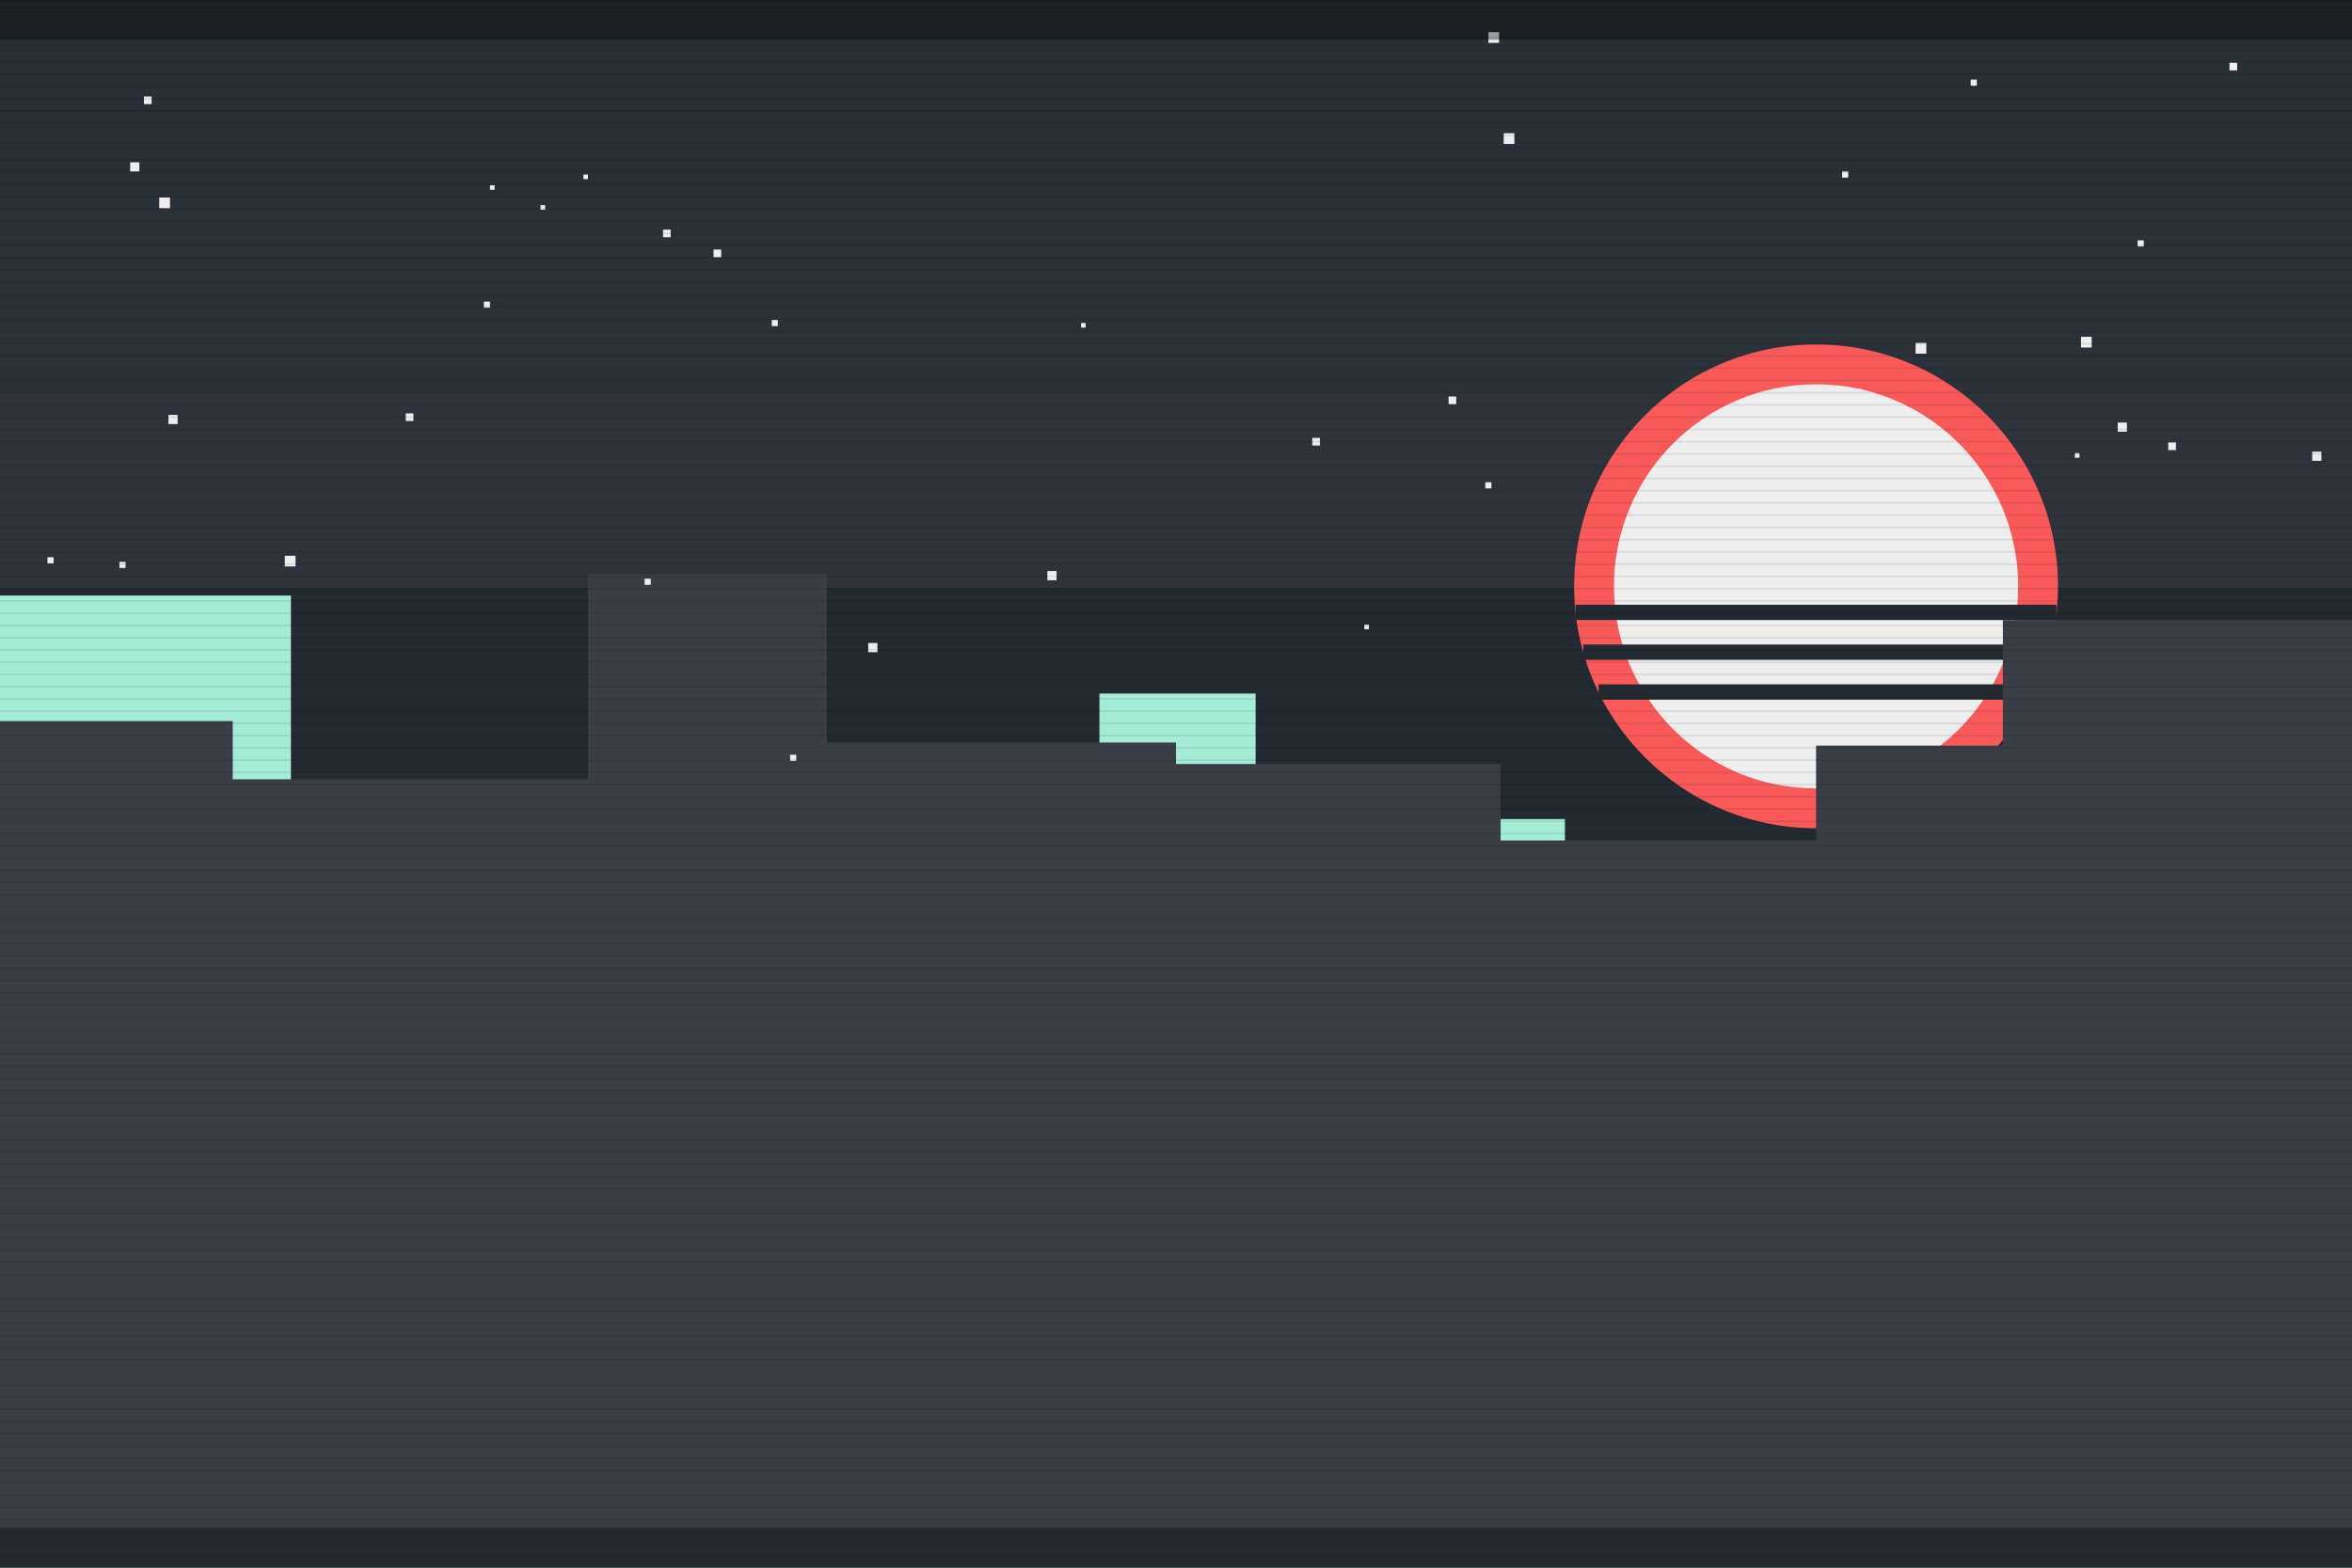
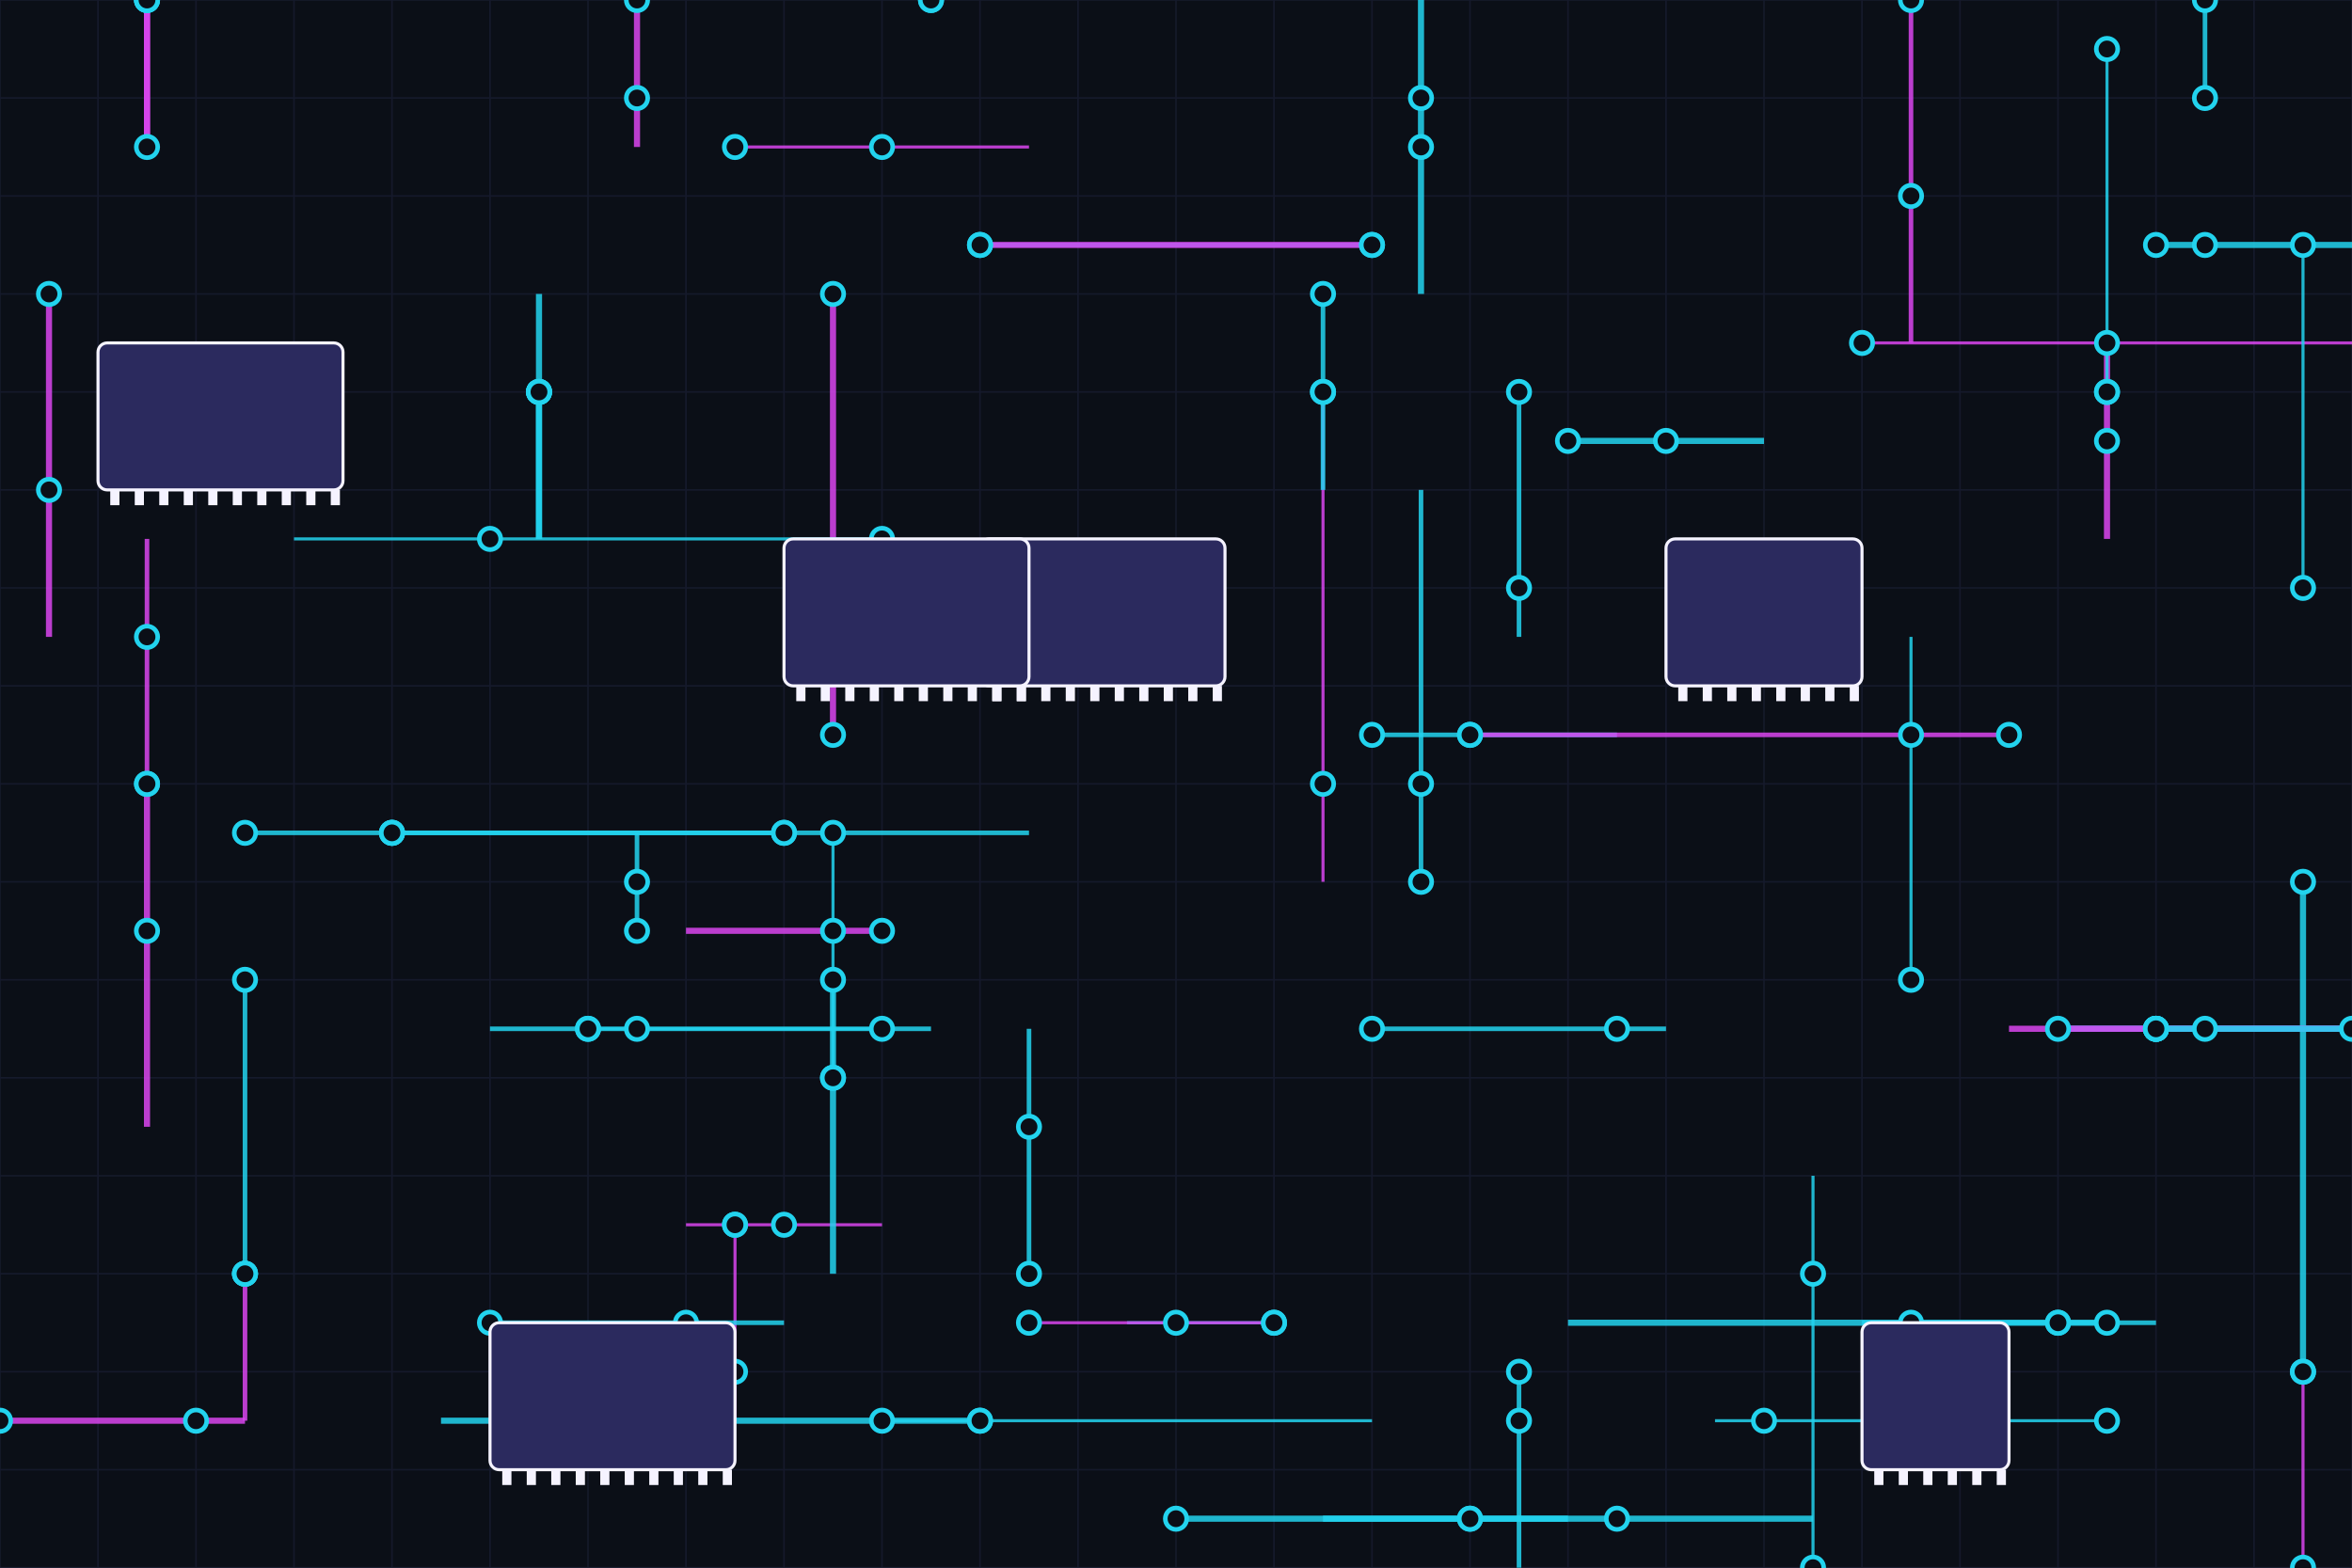
- <svg xmlns="http://www.w3.org/2000/svg" viewBox="0 0 1536 1024" width="1536" height="1024">
-   <rect width="1536" height="1024" fill="#232931" />
-   <rect y="0" width="1536" height="128" fill="#393e46" opacity="0.25" />
-   <rect y="128" width="1536" height="128" fill="#393e46" opacity="0.37" />
-   <rect y="256" width="1536" height="128" fill="#393e46" opacity="0.49" />
-   <circle cx="1186" cy="383" r="158" fill="#f95959" />
-   <circle cx="1186" cy="383" r="132" fill="#eeeeee" />
-   <rect x="1029" y="395" width="314" height="10" fill="#232931" />
-   <rect x="1034" y="421" width="304" height="10" fill="#232931" />
-   <rect x="1044" y="447" width="284" height="10" fill="#232931" />
-   <polygon points="-40,1024 -40,731 50,731 50,537 256,537 256,691 430,691 430,517 592,517 592,739 734,739 734,581 934,581 934,607 1044,607 1044,705 1270,705 1270,663 1426,663 1426,549 1554,549 1554,503 1790,503 1616,1024" fill="#4ecca3" />
-   <polygon points="-40,1024 -40,389 190,389 190,523 294,523 294,621 510,621 510,507 718,507 718,453 820,453 820,535 1022,535 1022,597 1252,597 1252,559 1470,559 1470,625 1696,625 1616,1024" fill="#a5ecd7" />
-   <polygon points="-40,1024 -40,471 152,471 152,509 384,509 384,375 540,375 540,485 768,485 768,499 980,499 980,549 1186,549 1186,487 1308,487 1308,405 1540,405 1540,311 1718,311 1616,1024" fill="#393e46" />
-   <rect x="1299" y="336" width="3" height="3" fill="#eeeeee" />
-   <rect x="78" y="367" width="4" height="4" fill="#eeeeee" />
-   <rect x="1285" y="346" width="7" height="7" fill="#eeeeee" />
-   <rect x="104" y="129" width="7" height="7" fill="#eeeeee" />
-   <rect x="1383" y="276" width="6" height="6" fill="#eeeeee" />
-   <rect x="946" y="259" width="5" height="5" fill="#eeeeee" />
-   <rect x="1209" y="254" width="7" height="7" fill="#eeeeee" />
-   <rect x="684" y="373" width="6" height="6" fill="#eeeeee" />
-   <rect x="891" y="408" width="3" height="3" fill="#eeeeee" />
-   <rect x="982" y="87" width="7" height="7" fill="#eeeeee" />
-   <rect x="1069" y="354" width="5" height="5" fill="#eeeeee" />
-   <rect x="1456" y="41" width="5" height="5" fill="#eeeeee" />
-   <rect x="1359" y="220" width="7" height="7" fill="#eeeeee" />
-   <rect x="186" y="363" width="7" height="7" fill="#eeeeee" />
-   <rect x="353" y="134" width="3" height="3" fill="#eeeeee" />
-   <rect x="1396" y="157" width="4" height="4" fill="#eeeeee" />
-   <rect x="1251" y="224" width="7" height="7" fill="#eeeeee" />
-   <rect x="94" y="63" width="5" height="5" fill="#eeeeee" />
-   <rect x="85" y="106" width="6" height="6" fill="#eeeeee" />
-   <rect x="504" y="209" width="4" height="4" fill="#eeeeee" />
-   <rect x="567" y="420" width="6" height="6" fill="#eeeeee" />
-   <rect x="706" y="211" width="3" height="3" fill="#eeeeee" />
-   <rect x="265" y="270" width="5" height="5" fill="#eeeeee" />
-   <rect x="316" y="197" width="4" height="4" fill="#eeeeee" />
-   <rect x="1355" y="296" width="3" height="3" fill="#eeeeee" />
-   <rect x="1510" y="295" width="6" height="6" fill="#eeeeee" />
-   <rect x="381" y="114" width="3" height="3" fill="#eeeeee" />
-   <rect x="320" y="121" width="3" height="3" fill="#eeeeee" />
-   <rect x="31" y="364" width="4" height="4" fill="#eeeeee" />
-   <rect x="970" y="315" width="4" height="4" fill="#eeeeee" />
-   <rect x="433" y="150" width="5" height="5" fill="#eeeeee" />
-   <rect x="516" y="493" width="4" height="4" fill="#eeeeee" />
-   <rect x="1203" y="112" width="4" height="4" fill="#eeeeee" />
-   <rect x="110" y="271" width="6" height="6" fill="#eeeeee" />
-   <rect x="421" y="378" width="4" height="4" fill="#eeeeee" />
-   <rect x="1416" y="289" width="5" height="5" fill="#eeeeee" />
-   <rect x="1287" y="52" width="4" height="4" fill="#eeeeee" />
-   <rect x="466" y="163" width="5" height="5" fill="#eeeeee" />
-   <rect x="857" y="286" width="5" height="5" fill="#eeeeee" />
-   <rect x="972" y="21" width="7" height="7" fill="#eeeeee" />
-   <rect y="0" width="1536" height="1" fill="#000" opacity="0.10" />
-   <rect y="8" width="1536" height="1" fill="#000" opacity="0.10" />
-   <rect y="16" width="1536" height="1" fill="#000" opacity="0.10" />
-   <rect y="24" width="1536" height="1" fill="#000" opacity="0.10" />
-   <rect y="32" width="1536" height="1" fill="#000" opacity="0.10" />
-   <rect y="40" width="1536" height="1" fill="#000" opacity="0.10" />
-   <rect y="48" width="1536" height="1" fill="#000" opacity="0.10" />
-   <rect y="56" width="1536" height="1" fill="#000" opacity="0.10" />
-   <rect y="64" width="1536" height="1" fill="#000" opacity="0.10" />
-   <rect y="72" width="1536" height="1" fill="#000" opacity="0.10" />
-   <rect y="80" width="1536" height="1" fill="#000" opacity="0.10" />
-   <rect y="88" width="1536" height="1" fill="#000" opacity="0.10" />
-   <rect y="96" width="1536" height="1" fill="#000" opacity="0.10" />
-   <rect y="104" width="1536" height="1" fill="#000" opacity="0.10" />
-   <rect y="112" width="1536" height="1" fill="#000" opacity="0.10" />
-   <rect y="120" width="1536" height="1" fill="#000" opacity="0.10" />
-   <rect y="128" width="1536" height="1" fill="#000" opacity="0.10" />
-   <rect y="136" width="1536" height="1" fill="#000" opacity="0.10" />
-   <rect y="144" width="1536" height="1" fill="#000" opacity="0.10" />
-   <rect y="152" width="1536" height="1" fill="#000" opacity="0.10" />
-   <rect y="160" width="1536" height="1" fill="#000" opacity="0.10" />
-   <rect y="168" width="1536" height="1" fill="#000" opacity="0.10" />
-   <rect y="176" width="1536" height="1" fill="#000" opacity="0.10" />
-   <rect y="184" width="1536" height="1" fill="#000" opacity="0.10" />
-   <rect y="192" width="1536" height="1" fill="#000" opacity="0.10" />
-   <rect y="200" width="1536" height="1" fill="#000" opacity="0.10" />
-   <rect y="208" width="1536" height="1" fill="#000" opacity="0.10" />
-   <rect y="216" width="1536" height="1" fill="#000" opacity="0.10" />
-   <rect y="224" width="1536" height="1" fill="#000" opacity="0.10" />
-   <rect y="232" width="1536" height="1" fill="#000" opacity="0.10" />
-   <rect y="240" width="1536" height="1" fill="#000" opacity="0.10" />
-   <rect y="248" width="1536" height="1" fill="#000" opacity="0.10" />
-   <rect y="256" width="1536" height="1" fill="#000" opacity="0.10" />
-   <rect y="264" width="1536" height="1" fill="#000" opacity="0.10" />
-   <rect y="272" width="1536" height="1" fill="#000" opacity="0.10" />
-   <rect y="280" width="1536" height="1" fill="#000" opacity="0.10" />
-   <rect y="288" width="1536" height="1" fill="#000" opacity="0.10" />
-   <rect y="296" width="1536" height="1" fill="#000" opacity="0.10" />
-   <rect y="304" width="1536" height="1" fill="#000" opacity="0.10" />
-   <rect y="312" width="1536" height="1" fill="#000" opacity="0.10" />
-   <rect y="320" width="1536" height="1" fill="#000" opacity="0.10" />
-   <rect y="328" width="1536" height="1" fill="#000" opacity="0.10" />
-   <rect y="336" width="1536" height="1" fill="#000" opacity="0.10" />
-   <rect y="344" width="1536" height="1" fill="#000" opacity="0.10" />
-   <rect y="352" width="1536" height="1" fill="#000" opacity="0.10" />
-   <rect y="360" width="1536" height="1" fill="#000" opacity="0.10" />
-   <rect y="368" width="1536" height="1" fill="#000" opacity="0.10" />
-   <rect y="376" width="1536" height="1" fill="#000" opacity="0.10" />
-   <rect y="384" width="1536" height="1" fill="#000" opacity="0.10" />
-   <rect y="392" width="1536" height="1" fill="#000" opacity="0.10" />
-   <rect y="400" width="1536" height="1" fill="#000" opacity="0.10" />
-   <rect y="408" width="1536" height="1" fill="#000" opacity="0.10" />
-   <rect y="416" width="1536" height="1" fill="#000" opacity="0.10" />
-   <rect y="424" width="1536" height="1" fill="#000" opacity="0.10" />
-   <rect y="432" width="1536" height="1" fill="#000" opacity="0.10" />
-   <rect y="440" width="1536" height="1" fill="#000" opacity="0.10" />
-   <rect y="448" width="1536" height="1" fill="#000" opacity="0.10" />
-   <rect y="456" width="1536" height="1" fill="#000" opacity="0.10" />
-   <rect y="464" width="1536" height="1" fill="#000" opacity="0.10" />
-   <rect y="472" width="1536" height="1" fill="#000" opacity="0.10" />
-   <rect y="480" width="1536" height="1" fill="#000" opacity="0.10" />
-   <rect y="488" width="1536" height="1" fill="#000" opacity="0.10" />
-   <rect y="496" width="1536" height="1" fill="#000" opacity="0.10" />
-   <rect y="504" width="1536" height="1" fill="#000" opacity="0.10" />
-   <rect y="512" width="1536" height="1" fill="#000" opacity="0.10" />
-   <rect y="520" width="1536" height="1" fill="#000" opacity="0.10" />
-   <rect y="528" width="1536" height="1" fill="#000" opacity="0.10" />
-   <rect y="536" width="1536" height="1" fill="#000" opacity="0.10" />
-   <rect y="544" width="1536" height="1" fill="#000" opacity="0.10" />
-   <rect y="552" width="1536" height="1" fill="#000" opacity="0.10" />
-   <rect y="560" width="1536" height="1" fill="#000" opacity="0.10" />
-   <rect y="568" width="1536" height="1" fill="#000" opacity="0.10" />
-   <rect y="576" width="1536" height="1" fill="#000" opacity="0.10" />
-   <rect y="584" width="1536" height="1" fill="#000" opacity="0.10" />
-   <rect y="592" width="1536" height="1" fill="#000" opacity="0.10" />
-   <rect y="600" width="1536" height="1" fill="#000" opacity="0.10" />
-   <rect y="608" width="1536" height="1" fill="#000" opacity="0.10" />
-   <rect y="616" width="1536" height="1" fill="#000" opacity="0.10" />
-   <rect y="624" width="1536" height="1" fill="#000" opacity="0.10" />
-   <rect y="632" width="1536" height="1" fill="#000" opacity="0.10" />
-   <rect y="640" width="1536" height="1" fill="#000" opacity="0.10" />
-   <rect y="648" width="1536" height="1" fill="#000" opacity="0.10" />
-   <rect y="656" width="1536" height="1" fill="#000" opacity="0.10" />
-   <rect y="664" width="1536" height="1" fill="#000" opacity="0.10" />
-   <rect y="672" width="1536" height="1" fill="#000" opacity="0.10" />
-   <rect y="680" width="1536" height="1" fill="#000" opacity="0.10" />
-   <rect y="688" width="1536" height="1" fill="#000" opacity="0.10" />
-   <rect y="696" width="1536" height="1" fill="#000" opacity="0.10" />
-   <rect y="704" width="1536" height="1" fill="#000" opacity="0.10" />
-   <rect y="712" width="1536" height="1" fill="#000" opacity="0.10" />
-   <rect y="720" width="1536" height="1" fill="#000" opacity="0.10" />
-   <rect y="728" width="1536" height="1" fill="#000" opacity="0.10" />
-   <rect y="736" width="1536" height="1" fill="#000" opacity="0.10" />
-   <rect y="744" width="1536" height="1" fill="#000" opacity="0.10" />
-   <rect y="752" width="1536" height="1" fill="#000" opacity="0.10" />
-   <rect y="760" width="1536" height="1" fill="#000" opacity="0.10" />
-   <rect y="768" width="1536" height="1" fill="#000" opacity="0.10" />
-   <rect y="776" width="1536" height="1" fill="#000" opacity="0.10" />
-   <rect y="784" width="1536" height="1" fill="#000" opacity="0.10" />
-   <rect y="792" width="1536" height="1" fill="#000" opacity="0.10" />
-   <rect y="800" width="1536" height="1" fill="#000" opacity="0.10" />
-   <rect y="808" width="1536" height="1" fill="#000" opacity="0.10" />
-   <rect y="816" width="1536" height="1" fill="#000" opacity="0.10" />
-   <rect y="824" width="1536" height="1" fill="#000" opacity="0.10" />
-   <rect y="832" width="1536" height="1" fill="#000" opacity="0.10" />
-   <rect y="840" width="1536" height="1" fill="#000" opacity="0.10" />
-   <rect y="848" width="1536" height="1" fill="#000" opacity="0.10" />
-   <rect y="856" width="1536" height="1" fill="#000" opacity="0.10" />
-   <rect y="864" width="1536" height="1" fill="#000" opacity="0.10" />
-   <rect y="872" width="1536" height="1" fill="#000" opacity="0.10" />
-   <rect y="880" width="1536" height="1" fill="#000" opacity="0.10" />
-   <rect y="888" width="1536" height="1" fill="#000" opacity="0.10" />
-   <rect y="896" width="1536" height="1" fill="#000" opacity="0.10" />
-   <rect y="904" width="1536" height="1" fill="#000" opacity="0.10" />
-   <rect y="912" width="1536" height="1" fill="#000" opacity="0.10" />
-   <rect y="920" width="1536" height="1" fill="#000" opacity="0.10" />
-   <rect y="928" width="1536" height="1" fill="#000" opacity="0.10" />
-   <rect y="936" width="1536" height="1" fill="#000" opacity="0.10" />
-   <rect y="944" width="1536" height="1" fill="#000" opacity="0.10" />
-   <rect y="952" width="1536" height="1" fill="#000" opacity="0.10" />
-   <rect y="960" width="1536" height="1" fill="#000" opacity="0.10" />
-   <rect y="968" width="1536" height="1" fill="#000" opacity="0.10" />
-   <rect y="976" width="1536" height="1" fill="#000" opacity="0.10" />
-   <rect y="984" width="1536" height="1" fill="#000" opacity="0.10" />
-   <rect y="992" width="1536" height="1" fill="#000" opacity="0.10" />
-   <rect y="1000" width="1536" height="1" fill="#000" opacity="0.10" />
-   <rect y="1008" width="1536" height="1" fill="#000" opacity="0.10" />
-   <rect y="1016" width="1536" height="1" fill="#000" opacity="0.10" />
-   <rect width="1536" height="26" fill="#000" opacity="0.35" />
-   <rect y="998" width="1536" height="26" fill="#000" opacity="0.35" />
+ <svg xmlns="http://www.w3.org/2000/svg" viewBox="0 0 1536 1024" width="1536" height="1024" role="img">
+   <rect width="1536" height="1024" fill="#0b0f17" />
+   <path d="M0 0 L0 1024 M64 0 L64 1024 M128 0 L128 1024 M192 0 L192 1024 M256 0 L256 1024 M320 0 L320 1024 M384 0 L384 1024 M448 0 L448 1024 M512 0 L512 1024 M576 0 L576 1024 M640 0 L640 1024 M704 0 L704 1024 M768 0 L768 1024 M832 0 L832 1024 M896 0 L896 1024 M960 0 L960 1024 M1024 0 L1024 1024 M1088 0 L1088 1024 M1152 0 L1152 1024 M1216 0 L1216 1024 M1280 0 L1280 1024 M1344 0 L1344 1024 M1408 0 L1408 1024 M1472 0 L1472 1024 M1536 0 L1536 1024 M0 0 L1536 0 M0 64 L1536 64 M0 128 L1536 128 M0 192 L1536 192 M0 256 L1536 256 M0 320 L1536 320 M0 384 L1536 384 M0 448 L1536 448 M0 512 L1536 512 M0 576 L1536 576 M0 640 L1536 640 M0 704 L1536 704 M0 768 L1536 768 M0 832 L1536 832 M0 896 L1536 896 M0 960 L1536 960 M0 1024 L1536 1024" stroke="#171b2e" stroke-width="1" fill="none" stroke-opacity="0.9" />
+   <path d="M896 160 L832 160 L672 160 L800 160 L672 160 L640 160" fill="none" stroke="#22d3ee" stroke-width="3" stroke-opacity="0.85" stroke-linecap="square" stroke-linejoin="miter" />
+   <path d="M992 384 L992 352 L992 320 L992 416 L992 352 L992 384 L992 256" fill="none" stroke="#22d3ee" stroke-width="3" stroke-opacity="0.85" stroke-linecap="square" stroke-linejoin="miter" />
+   <path d="M1408 160 L1536 160 L1536 160 L1440 160" fill="none" stroke="#22d3ee" stroke-width="4" stroke-opacity="0.85" stroke-linecap="square" stroke-linejoin="miter" />
+   <path d="M96 0 L96 0 L96 32 L96 32 L96 32 L96 64 L96 96 L96 0" fill="none" stroke="#d946ef" stroke-width="4" stroke-opacity="0.85" stroke-linecap="square" stroke-linejoin="miter" />
+   <path d="M960 480 L1024 480 L1056 480 L896 480" fill="none" stroke="#22d3ee" stroke-width="3" stroke-opacity="0.85" stroke-linecap="square" stroke-linejoin="miter" />
+   <path d="M928 576 L928 448 L928 320 L928 448 L928 320 L928 448 L928 544 L928 512" fill="none" stroke="#22d3ee" stroke-width="3" stroke-opacity="0.85" stroke-linecap="square" stroke-linejoin="miter" />
+   <path d="M1024 288 L1152 288 L1056 288 L1024 288 L1120 288 L1088 288" fill="none" stroke="#22d3ee" stroke-width="4" stroke-opacity="0.85" stroke-linecap="square" stroke-linejoin="miter" />
+   <path d="M96 0 L96 0 L96 32 L96 0 L96 0 L96 0 L96 0 L96 96" fill="none" stroke="#d946ef" stroke-width="4" stroke-opacity="0.85" stroke-linecap="square" stroke-linejoin="miter" />
+   <path d="M960 480 L1120 480 L1280 480 L1312 480" fill="none" stroke="#d946ef" stroke-width="3" stroke-opacity="0.85" stroke-linecap="square" stroke-linejoin="miter" />
+   <path d="M416 576 L416 544 L416 608 L416 608" fill="none" stroke="#22d3ee" stroke-width="3" stroke-opacity="0.85" stroke-linecap="square" stroke-linejoin="miter" />
+   <path d="M256 544 L224 544 L256 544 L224 544 L160 544" fill="none" stroke="#22d3ee" stroke-width="3" stroke-opacity="0.85" stroke-linecap="square" stroke-linejoin="miter" />
+   <path d="M160 832 L160 736 L160 832 L160 736 L160 640" fill="none" stroke="#22d3ee" stroke-width="3" stroke-opacity="0.85" stroke-linecap="square" stroke-linejoin="miter" />
+   <path d="M960 992 L896 992 L864 992 L1024 992 L1184 992 L1056 992 L1056 992" fill="none" stroke="#22d3ee" stroke-width="4" stroke-opacity="0.85" stroke-linecap="square" stroke-linejoin="miter" />
+   <path d="M1504 896 L1504 928 L1504 960 L1504 896 L1504 992 L1504 960 L1504 1024" fill="none" stroke="#d946ef" stroke-width="2" stroke-opacity="0.85" stroke-linecap="square" stroke-linejoin="miter" />
+   <path d="M384 672 L544 672 L480 672 L544 672 L576 672 L576 672" fill="none" stroke="#22d3ee" stroke-width="2" stroke-opacity="0.85" stroke-linecap="square" stroke-linejoin="miter" />
+   <path d="M992 896 L992 960 L992 1024 L992 1024 L992 896 L992 1024 L992 928" fill="none" stroke="#22d3ee" stroke-width="3" stroke-opacity="0.85" stroke-linecap="square" stroke-linejoin="miter" />
+   <path d="M384 672 L448 672 L480 672 L608 672 L480 672 L320 672 L416 672 L416 672" fill="none" stroke="#22d3ee" stroke-width="3" stroke-opacity="0.85" stroke-linecap="square" stroke-linejoin="miter" />
+   <path d="M1376 256 L1376 224 L1376 256 L1376 352 L1376 288 L1376 288" fill="none" stroke="#d946ef" stroke-width="4" stroke-opacity="0.85" stroke-linecap="square" stroke-linejoin="miter" />
+   <path d="M1344 864 L1248 864 L1120 864 L1024 864 L1152 864 L1280 864 L1376 864" fill="none" stroke="#22d3ee" stroke-width="4" stroke-opacity="0.85" stroke-linecap="square" stroke-linejoin="miter" />
+   <path d="M352 256 L352 352 L352 224 L352 256 L352 192 L352 256" fill="none" stroke="#22d3ee" stroke-width="4" stroke-opacity="0.85" stroke-linecap="square" stroke-linejoin="miter" />
+   <path d="M832 864 L736 864 L768 864 L800 864 L768 864" fill="none" stroke="#22d3ee" stroke-width="2" stroke-opacity="0.85" stroke-linecap="square" stroke-linejoin="miter" />
+   <path d="M1504 896 L1504 768 L1504 768 L1504 640 L1504 576 L1504 576 L1504 576" fill="none" stroke="#22d3ee" stroke-width="4" stroke-opacity="0.85" stroke-linecap="square" stroke-linejoin="miter" />
+   <path d="M1408 672 L1344 672 L1376 672 L1440 672 L1536 672 L1376 672 L1408 672" fill="none" stroke="#d946ef" stroke-width="4" stroke-opacity="0.85" stroke-linecap="square" stroke-linejoin="miter" />
+   <path d="M160 832 L160 896 L160 928 L160 832" fill="none" stroke="#d946ef" stroke-width="3" stroke-opacity="0.85" stroke-linecap="square" stroke-linejoin="miter" />
+   <path d="M512 800 L576 800 L544 800 L448 800 L480 800" fill="none" stroke="#d946ef" stroke-width="2" stroke-opacity="0.85" stroke-linecap="square" stroke-linejoin="miter" />
+   <path d="M416 64 L416 96 L416 0 L416 32 L416 0 L416 0" fill="none" stroke="#d946ef" stroke-width="4" stroke-opacity="0.85" stroke-linecap="square" stroke-linejoin="miter" />
+   <path d="M640 928 L672 928 L736 928 L896 928 L736 928 L576 928" fill="none" stroke="#22d3ee" stroke-width="2" stroke-opacity="0.85" stroke-linecap="square" stroke-linejoin="miter" />
+   <path d="M1248 128 L1248 224 L1248 224 L1248 128 L1248 0 L1248 0 L1248 0" fill="none" stroke="#d946ef" stroke-width="3" stroke-opacity="0.85" stroke-linecap="square" stroke-linejoin="miter" />
+   <path d="M1152 928 L1120 928 L1216 928 L1376 928 L1376 928" fill="none" stroke="#22d3ee" stroke-width="2" stroke-opacity="0.85" stroke-linecap="square" stroke-linejoin="miter" />
+   <path d="M544 704 L544 832 L544 736 L544 640" fill="none" stroke="#22d3ee" stroke-width="4" stroke-opacity="0.85" stroke-linecap="square" stroke-linejoin="miter" />
+   <path d="M896 160 L768 160 L640 160 L640 160" fill="none" stroke="#d946ef" stroke-width="4" stroke-opacity="0.85" stroke-linecap="square" stroke-linejoin="miter" />
+   <path d="M608 0 L608 0 L608 0 L608 0 L608 0 L608 0" fill="none" stroke="#d946ef" stroke-width="2" stroke-opacity="0.85" stroke-linecap="square" stroke-linejoin="miter" />
+   <path d="M576 608 L480 608 L448 608 L544 608" fill="none" stroke="#d946ef" stroke-width="4" stroke-opacity="0.85" stroke-linecap="square" stroke-linejoin="miter" />
+   <path d="M32 192 L32 192 L32 320 L32 416 L32 320" fill="none" stroke="#d946ef" stroke-width="4" stroke-opacity="0.85" stroke-linecap="square" stroke-linejoin="miter" />
+   <path d="M832 864 L672 864 L736 864 L832 864 L704 864 L704 864 L704 864 L672 864" fill="none" stroke="#d946ef" stroke-width="2" stroke-opacity="0.85" stroke-linecap="square" stroke-linejoin="miter" />
+   <path d="M544 192 L544 288 L544 384 L544 352 L544 416 L544 480" fill="none" stroke="#d946ef" stroke-width="4" stroke-opacity="0.85" stroke-linecap="square" stroke-linejoin="miter" />
+   <path d="M256 544 L352 544 L480 544 L576 544 L576 544 L672 544 L512 544 L512 544" fill="none" stroke="#22d3ee" stroke-width="3" stroke-opacity="0.85" stroke-linecap="square" stroke-linejoin="miter" />
+   <path d="M1248 640 L1248 512 L1248 416 L1248 544 L1248 480" fill="none" stroke="#22d3ee" stroke-width="2" stroke-opacity="0.85" stroke-linecap="square" stroke-linejoin="miter" />
+   <path d="M256 544 L288 544 L352 544 L512 544" fill="none" stroke="#22d3ee" stroke-width="3" stroke-opacity="0.85" stroke-linecap="square" stroke-linejoin="miter" />
+   <path d="M480 896 L480 928 L480 896 L480 832 L480 864 L480 928 L480 832 L480 800" fill="none" stroke="#d946ef" stroke-width="2" stroke-opacity="0.85" stroke-linecap="square" stroke-linejoin="miter" />
+   <path d="M320 864 L384 864 L384 864 L512 864 L448 864 L448 864" fill="none" stroke="#22d3ee" stroke-width="3" stroke-opacity="0.85" stroke-linecap="square" stroke-linejoin="miter" />
+   <path d="M1184 832 L1184 768 L1184 864 L1184 928 L1184 960 L1184 1024" fill="none" stroke="#22d3ee" stroke-width="2" stroke-opacity="0.85" stroke-linecap="square" stroke-linejoin="miter" />
+   <path d="M1408 672 L1440 672 L1472 672 L1504 672 L1536 672 L1536 672 L1472 672 L1344 672" fill="none" stroke="#22d3ee" stroke-width="4" stroke-opacity="0.85" stroke-linecap="square" stroke-linejoin="miter" />
+   <path d="M864 256 L864 384 L864 480 L864 512 L864 576 L864 512" fill="none" stroke="#d946ef" stroke-width="2" stroke-opacity="0.85" stroke-linecap="square" stroke-linejoin="miter" />
+   <path d="M1344 864 L1408 864 L1376 864 L1216 864 L1216 864 L1216 864 L1248 864" fill="none" stroke="#22d3ee" stroke-width="3" stroke-opacity="0.85" stroke-linecap="square" stroke-linejoin="miter" />
+   <path d="M1376 256 L1376 160 L1376 32 L1376 96 L1376 32" fill="none" stroke="#22d3ee" stroke-width="2" stroke-opacity="0.85" stroke-linecap="square" stroke-linejoin="miter" />
+   <path d="M1408 672 L1408 672 L1376 672 L1312 672 L1472 672 L1536 672 L1536 672 L1536 672" fill="none" stroke="#d946ef" stroke-width="4" stroke-opacity="0.85" stroke-linecap="square" stroke-linejoin="miter" />
+   <path d="M352 256 L352 352 L352 352 L352 352 L352 256" fill="none" stroke="#22d3ee" stroke-width="4" stroke-opacity="0.85" stroke-linecap="square" stroke-linejoin="miter" />
+   <path d="M1408 672 L1504 672 L1408 672 L1536 672 L1440 672 L1504 672 L1472 672 L1440 672" fill="none" stroke="#22d3ee" stroke-width="4" stroke-opacity="0.85" stroke-linecap="square" stroke-linejoin="miter" />
+   <path d="M864 256 L864 320 L864 224 L864 288 L864 192" fill="none" stroke="#22d3ee" stroke-width="3" stroke-opacity="0.85" stroke-linecap="square" stroke-linejoin="miter" />
+   <path d="M896 672 L1024 672 L960 672 L992 672 L1088 672 L1088 672 L1056 672" fill="none" stroke="#22d3ee" stroke-width="3" stroke-opacity="0.85" stroke-linecap="square" stroke-linejoin="miter" />
+   <path d="M672 832 L672 704 L672 672 L672 672 L672 736" fill="none" stroke="#22d3ee" stroke-width="3" stroke-opacity="0.85" stroke-linecap="square" stroke-linejoin="miter" />
+   <path d="M960 992 L992 992 L1024 992 L928 992 L768 992" fill="none" stroke="#22d3ee" stroke-width="4" stroke-opacity="0.85" stroke-linecap="square" stroke-linejoin="miter" />
+   <path d="M96 512 L96 416 L96 352 L96 416" fill="none" stroke="#d946ef" stroke-width="3" stroke-opacity="0.85" stroke-linecap="square" stroke-linejoin="miter" />
+   <path d="M1216 224 L1312 224 L1472 224 L1536 224 L1536 224 L1472 224 L1376 224 L1376 224" fill="none" stroke="#d946ef" stroke-width="2" stroke-opacity="0.85" stroke-linecap="square" stroke-linejoin="miter" />
+   <path d="M928 64 L928 0 L928 0 L928 64 L928 192 L928 96" fill="none" stroke="#22d3ee" stroke-width="4" stroke-opacity="0.85" stroke-linecap="square" stroke-linejoin="miter" />
+   <path d="M640 928 L544 928 L544 928 L448 928 L288 928 L320 928 L480 928 L416 928" fill="none" stroke="#22d3ee" stroke-width="4" stroke-opacity="0.85" stroke-linecap="square" stroke-linejoin="miter" />
+   <path d="M96 512 L96 640 L96 672 L96 736 L96 608" fill="none" stroke="#d946ef" stroke-width="4" stroke-opacity="0.85" stroke-linecap="square" stroke-linejoin="miter" />
+   <path d="M128 928 L160 928 L160 928 L0 928 L0 928 L96 928 L0 928" fill="none" stroke="#d946ef" stroke-width="4" stroke-opacity="0.85" stroke-linecap="square" stroke-linejoin="miter" />
+   <path d="M1440 64 L1440 0 L1440 0 L1440 0 L1440 0 L1440 0 L1440 0" fill="none" stroke="#22d3ee" stroke-width="3" stroke-opacity="0.85" stroke-linecap="square" stroke-linejoin="miter" />
+   <path d="M576 96 L672 96 L608 96 L480 96" fill="none" stroke="#d946ef" stroke-width="2" stroke-opacity="0.85" stroke-linecap="square" stroke-linejoin="miter" />
+   <path d="M544 704 L544 608 L544 672 L544 640 L544 544" fill="none" stroke="#22d3ee" stroke-width="2" stroke-opacity="0.85" stroke-linecap="square" stroke-linejoin="miter" />
+   <path d="M320 352 L192 352 L288 352 L416 352 L576 352" fill="none" stroke="#22d3ee" stroke-width="2" stroke-opacity="0.85" stroke-linecap="square" stroke-linejoin="miter" />
+   <path d="M1504 384 L1504 256 L1504 256 L1504 160" fill="none" stroke="#22d3ee" stroke-width="2" stroke-opacity="0.85" stroke-linecap="square" stroke-linejoin="miter" />
+   <circle cx="896" cy="160" r="7" fill="#0b0f17" stroke="#22d3ee" stroke-width="3" />
+   <circle cx="640" cy="160" r="7" fill="#0b0f17" stroke="#22d3ee" stroke-width="3" />
+   <circle cx="992" cy="384" r="7" fill="#0b0f17" stroke="#22d3ee" stroke-width="3" />
+   <circle cx="992" cy="256" r="7" fill="#0b0f17" stroke="#22d3ee" stroke-width="3" />
+   <circle cx="1408" cy="160" r="7" fill="#0b0f17" stroke="#22d3ee" stroke-width="3" />
+   <circle cx="1440" cy="160" r="7" fill="#0b0f17" stroke="#22d3ee" stroke-width="3" />
+   <circle cx="96" cy="0" r="7" fill="#0b0f17" stroke="#22d3ee" stroke-width="3" />
+   <circle cx="96" cy="0" r="7" fill="#0b0f17" stroke="#22d3ee" stroke-width="3" />
+   <circle cx="960" cy="480" r="7" fill="#0b0f17" stroke="#22d3ee" stroke-width="3" />
+   <circle cx="896" cy="480" r="7" fill="#0b0f17" stroke="#22d3ee" stroke-width="3" />
+   <circle cx="928" cy="576" r="7" fill="#0b0f17" stroke="#22d3ee" stroke-width="3" />
+   <circle cx="928" cy="512" r="7" fill="#0b0f17" stroke="#22d3ee" stroke-width="3" />
+   <circle cx="1024" cy="288" r="7" fill="#0b0f17" stroke="#22d3ee" stroke-width="3" />
+   <circle cx="1088" cy="288" r="7" fill="#0b0f17" stroke="#22d3ee" stroke-width="3" />
+   <circle cx="96" cy="0" r="7" fill="#0b0f17" stroke="#22d3ee" stroke-width="3" />
+   <circle cx="96" cy="96" r="7" fill="#0b0f17" stroke="#22d3ee" stroke-width="3" />
+   <circle cx="960" cy="480" r="7" fill="#0b0f17" stroke="#22d3ee" stroke-width="3" />
+   <circle cx="1312" cy="480" r="7" fill="#0b0f17" stroke="#22d3ee" stroke-width="3" />
+   <circle cx="416" cy="576" r="7" fill="#0b0f17" stroke="#22d3ee" stroke-width="3" />
+   <circle cx="416" cy="608" r="7" fill="#0b0f17" stroke="#22d3ee" stroke-width="3" />
+   <circle cx="256" cy="544" r="7" fill="#0b0f17" stroke="#22d3ee" stroke-width="3" />
+   <circle cx="160" cy="544" r="7" fill="#0b0f17" stroke="#22d3ee" stroke-width="3" />
+   <circle cx="160" cy="832" r="7" fill="#0b0f17" stroke="#22d3ee" stroke-width="3" />
+   <circle cx="160" cy="640" r="7" fill="#0b0f17" stroke="#22d3ee" stroke-width="3" />
+   <circle cx="960" cy="992" r="7" fill="#0b0f17" stroke="#22d3ee" stroke-width="3" />
+   <circle cx="1056" cy="992" r="7" fill="#0b0f17" stroke="#22d3ee" stroke-width="3" />
+   <circle cx="1504" cy="896" r="7" fill="#0b0f17" stroke="#22d3ee" stroke-width="3" />
+   <circle cx="1504" cy="1024" r="7" fill="#0b0f17" stroke="#22d3ee" stroke-width="3" />
+   <circle cx="384" cy="672" r="7" fill="#0b0f17" stroke="#22d3ee" stroke-width="3" />
+   <circle cx="576" cy="672" r="7" fill="#0b0f17" stroke="#22d3ee" stroke-width="3" />
+   <circle cx="992" cy="896" r="7" fill="#0b0f17" stroke="#22d3ee" stroke-width="3" />
+   <circle cx="992" cy="928" r="7" fill="#0b0f17" stroke="#22d3ee" stroke-width="3" />
+   <circle cx="384" cy="672" r="7" fill="#0b0f17" stroke="#22d3ee" stroke-width="3" />
+   <circle cx="416" cy="672" r="7" fill="#0b0f17" stroke="#22d3ee" stroke-width="3" />
+   <circle cx="1376" cy="256" r="7" fill="#0b0f17" stroke="#22d3ee" stroke-width="3" />
+   <circle cx="1376" cy="288" r="7" fill="#0b0f17" stroke="#22d3ee" stroke-width="3" />
+   <circle cx="1344" cy="864" r="7" fill="#0b0f17" stroke="#22d3ee" stroke-width="3" />
+   <circle cx="1376" cy="864" r="7" fill="#0b0f17" stroke="#22d3ee" stroke-width="3" />
+   <circle cx="352" cy="256" r="7" fill="#0b0f17" stroke="#22d3ee" stroke-width="3" />
+   <circle cx="352" cy="256" r="7" fill="#0b0f17" stroke="#22d3ee" stroke-width="3" />
+   <circle cx="832" cy="864" r="7" fill="#0b0f17" stroke="#22d3ee" stroke-width="3" />
+   <circle cx="768" cy="864" r="7" fill="#0b0f17" stroke="#22d3ee" stroke-width="3" />
+   <circle cx="1504" cy="896" r="7" fill="#0b0f17" stroke="#22d3ee" stroke-width="3" />
+   <circle cx="1504" cy="576" r="7" fill="#0b0f17" stroke="#22d3ee" stroke-width="3" />
+   <circle cx="1408" cy="672" r="7" fill="#0b0f17" stroke="#22d3ee" stroke-width="3" />
+   <circle cx="1408" cy="672" r="7" fill="#0b0f17" stroke="#22d3ee" stroke-width="3" />
+   <circle cx="160" cy="832" r="7" fill="#0b0f17" stroke="#22d3ee" stroke-width="3" />
+   <circle cx="160" cy="832" r="7" fill="#0b0f17" stroke="#22d3ee" stroke-width="3" />
+   <circle cx="512" cy="800" r="7" fill="#0b0f17" stroke="#22d3ee" stroke-width="3" />
+   <circle cx="480" cy="800" r="7" fill="#0b0f17" stroke="#22d3ee" stroke-width="3" />
+   <circle cx="416" cy="64" r="7" fill="#0b0f17" stroke="#22d3ee" stroke-width="3" />
+   <circle cx="416" cy="0" r="7" fill="#0b0f17" stroke="#22d3ee" stroke-width="3" />
+   <circle cx="640" cy="928" r="7" fill="#0b0f17" stroke="#22d3ee" stroke-width="3" />
+   <circle cx="576" cy="928" r="7" fill="#0b0f17" stroke="#22d3ee" stroke-width="3" />
+   <circle cx="1248" cy="128" r="7" fill="#0b0f17" stroke="#22d3ee" stroke-width="3" />
+   <circle cx="1248" cy="0" r="7" fill="#0b0f17" stroke="#22d3ee" stroke-width="3" />
+   <circle cx="1152" cy="928" r="7" fill="#0b0f17" stroke="#22d3ee" stroke-width="3" />
+   <circle cx="1376" cy="928" r="7" fill="#0b0f17" stroke="#22d3ee" stroke-width="3" />
+   <circle cx="544" cy="704" r="7" fill="#0b0f17" stroke="#22d3ee" stroke-width="3" />
+   <circle cx="544" cy="640" r="7" fill="#0b0f17" stroke="#22d3ee" stroke-width="3" />
+   <circle cx="896" cy="160" r="7" fill="#0b0f17" stroke="#22d3ee" stroke-width="3" />
+   <circle cx="640" cy="160" r="7" fill="#0b0f17" stroke="#22d3ee" stroke-width="3" />
+   <circle cx="608" cy="0" r="7" fill="#0b0f17" stroke="#22d3ee" stroke-width="3" />
+   <circle cx="608" cy="0" r="7" fill="#0b0f17" stroke="#22d3ee" stroke-width="3" />
+   <circle cx="576" cy="608" r="7" fill="#0b0f17" stroke="#22d3ee" stroke-width="3" />
+   <circle cx="544" cy="608" r="7" fill="#0b0f17" stroke="#22d3ee" stroke-width="3" />
+   <circle cx="32" cy="192" r="7" fill="#0b0f17" stroke="#22d3ee" stroke-width="3" />
+   <circle cx="32" cy="320" r="7" fill="#0b0f17" stroke="#22d3ee" stroke-width="3" />
+   <circle cx="832" cy="864" r="7" fill="#0b0f17" stroke="#22d3ee" stroke-width="3" />
+   <circle cx="672" cy="864" r="7" fill="#0b0f17" stroke="#22d3ee" stroke-width="3" />
+   <circle cx="544" cy="192" r="7" fill="#0b0f17" stroke="#22d3ee" stroke-width="3" />
+   <circle cx="544" cy="480" r="7" fill="#0b0f17" stroke="#22d3ee" stroke-width="3" />
+   <circle cx="256" cy="544" r="7" fill="#0b0f17" stroke="#22d3ee" stroke-width="3" />
+   <circle cx="512" cy="544" r="7" fill="#0b0f17" stroke="#22d3ee" stroke-width="3" />
+   <circle cx="1248" cy="640" r="7" fill="#0b0f17" stroke="#22d3ee" stroke-width="3" />
+   <circle cx="1248" cy="480" r="7" fill="#0b0f17" stroke="#22d3ee" stroke-width="3" />
+   <circle cx="256" cy="544" r="7" fill="#0b0f17" stroke="#22d3ee" stroke-width="3" />
+   <circle cx="512" cy="544" r="7" fill="#0b0f17" stroke="#22d3ee" stroke-width="3" />
+   <circle cx="480" cy="896" r="7" fill="#0b0f17" stroke="#22d3ee" stroke-width="3" />
+   <circle cx="480" cy="800" r="7" fill="#0b0f17" stroke="#22d3ee" stroke-width="3" />
+   <circle cx="320" cy="864" r="7" fill="#0b0f17" stroke="#22d3ee" stroke-width="3" />
+   <circle cx="448" cy="864" r="7" fill="#0b0f17" stroke="#22d3ee" stroke-width="3" />
+   <circle cx="1184" cy="832" r="7" fill="#0b0f17" stroke="#22d3ee" stroke-width="3" />
+   <circle cx="1184" cy="1024" r="7" fill="#0b0f17" stroke="#22d3ee" stroke-width="3" />
+   <circle cx="1408" cy="672" r="7" fill="#0b0f17" stroke="#22d3ee" stroke-width="3" />
+   <circle cx="1344" cy="672" r="7" fill="#0b0f17" stroke="#22d3ee" stroke-width="3" />
+   <circle cx="864" cy="256" r="7" fill="#0b0f17" stroke="#22d3ee" stroke-width="3" />
+   <circle cx="864" cy="512" r="7" fill="#0b0f17" stroke="#22d3ee" stroke-width="3" />
+   <circle cx="1344" cy="864" r="7" fill="#0b0f17" stroke="#22d3ee" stroke-width="3" />
+   <circle cx="1248" cy="864" r="7" fill="#0b0f17" stroke="#22d3ee" stroke-width="3" />
+   <circle cx="1376" cy="256" r="7" fill="#0b0f17" stroke="#22d3ee" stroke-width="3" />
+   <circle cx="1376" cy="32" r="7" fill="#0b0f17" stroke="#22d3ee" stroke-width="3" />
+   <circle cx="1408" cy="672" r="7" fill="#0b0f17" stroke="#22d3ee" stroke-width="3" />
+   <circle cx="1536" cy="672" r="7" fill="#0b0f17" stroke="#22d3ee" stroke-width="3" />
+   <circle cx="352" cy="256" r="7" fill="#0b0f17" stroke="#22d3ee" stroke-width="3" />
+   <circle cx="352" cy="256" r="7" fill="#0b0f17" stroke="#22d3ee" stroke-width="3" />
+   <circle cx="1408" cy="672" r="7" fill="#0b0f17" stroke="#22d3ee" stroke-width="3" />
+   <circle cx="1440" cy="672" r="7" fill="#0b0f17" stroke="#22d3ee" stroke-width="3" />
+   <circle cx="864" cy="256" r="7" fill="#0b0f17" stroke="#22d3ee" stroke-width="3" />
+   <circle cx="864" cy="192" r="7" fill="#0b0f17" stroke="#22d3ee" stroke-width="3" />
+   <circle cx="896" cy="672" r="7" fill="#0b0f17" stroke="#22d3ee" stroke-width="3" />
+   <circle cx="1056" cy="672" r="7" fill="#0b0f17" stroke="#22d3ee" stroke-width="3" />
+   <circle cx="672" cy="832" r="7" fill="#0b0f17" stroke="#22d3ee" stroke-width="3" />
+   <circle cx="672" cy="736" r="7" fill="#0b0f17" stroke="#22d3ee" stroke-width="3" />
+   <circle cx="960" cy="992" r="7" fill="#0b0f17" stroke="#22d3ee" stroke-width="3" />
+   <circle cx="768" cy="992" r="7" fill="#0b0f17" stroke="#22d3ee" stroke-width="3" />
+   <circle cx="96" cy="512" r="7" fill="#0b0f17" stroke="#22d3ee" stroke-width="3" />
+   <circle cx="96" cy="416" r="7" fill="#0b0f17" stroke="#22d3ee" stroke-width="3" />
+   <circle cx="1216" cy="224" r="7" fill="#0b0f17" stroke="#22d3ee" stroke-width="3" />
+   <circle cx="1376" cy="224" r="7" fill="#0b0f17" stroke="#22d3ee" stroke-width="3" />
+   <circle cx="928" cy="64" r="7" fill="#0b0f17" stroke="#22d3ee" stroke-width="3" />
+   <circle cx="928" cy="96" r="7" fill="#0b0f17" stroke="#22d3ee" stroke-width="3" />
+   <circle cx="640" cy="928" r="7" fill="#0b0f17" stroke="#22d3ee" stroke-width="3" />
+   <circle cx="416" cy="928" r="7" fill="#0b0f17" stroke="#22d3ee" stroke-width="3" />
+   <circle cx="96" cy="512" r="7" fill="#0b0f17" stroke="#22d3ee" stroke-width="3" />
+   <circle cx="96" cy="608" r="7" fill="#0b0f17" stroke="#22d3ee" stroke-width="3" />
+   <circle cx="128" cy="928" r="7" fill="#0b0f17" stroke="#22d3ee" stroke-width="3" />
+   <circle cx="0" cy="928" r="7" fill="#0b0f17" stroke="#22d3ee" stroke-width="3" />
+   <circle cx="1440" cy="64" r="7" fill="#0b0f17" stroke="#22d3ee" stroke-width="3" />
+   <circle cx="1440" cy="0" r="7" fill="#0b0f17" stroke="#22d3ee" stroke-width="3" />
+   <circle cx="576" cy="96" r="7" fill="#0b0f17" stroke="#22d3ee" stroke-width="3" />
+   <circle cx="480" cy="96" r="7" fill="#0b0f17" stroke="#22d3ee" stroke-width="3" />
+   <circle cx="544" cy="704" r="7" fill="#0b0f17" stroke="#22d3ee" stroke-width="3" />
+   <circle cx="544" cy="544" r="7" fill="#0b0f17" stroke="#22d3ee" stroke-width="3" />
+   <circle cx="320" cy="352" r="7" fill="#0b0f17" stroke="#22d3ee" stroke-width="3" />
+   <circle cx="576" cy="352" r="7" fill="#0b0f17" stroke="#22d3ee" stroke-width="3" />
+   <circle cx="1504" cy="384" r="7" fill="#0b0f17" stroke="#22d3ee" stroke-width="3" />
+   <circle cx="1504" cy="160" r="7" fill="#0b0f17" stroke="#22d3ee" stroke-width="3" />
+   <rect x="640" y="352" width="160" height="96" rx="6" fill="#2b2a5e" stroke="#f5f3ff" stroke-width="2" />
+   <rect x="648" y="448" width="6" height="10" fill="#f5f3ff" />
+   <rect x="664" y="448" width="6" height="10" fill="#f5f3ff" />
+   <rect x="680" y="448" width="6" height="10" fill="#f5f3ff" />
+   <rect x="696" y="448" width="6" height="10" fill="#f5f3ff" />
+   <rect x="712" y="448" width="6" height="10" fill="#f5f3ff" />
+   <rect x="728" y="448" width="6" height="10" fill="#f5f3ff" />
+   <rect x="744" y="448" width="6" height="10" fill="#f5f3ff" />
+   <rect x="760" y="448" width="6" height="10" fill="#f5f3ff" />
+   <rect x="776" y="448" width="6" height="10" fill="#f5f3ff" />
+   <rect x="792" y="448" width="6" height="10" fill="#f5f3ff" />
+   <rect x="1216" y="864" width="96" height="96" rx="6" fill="#2b2a5e" stroke="#f5f3ff" stroke-width="2" />
+   <rect x="1224" y="960" width="6" height="10" fill="#f5f3ff" />
+   <rect x="1240" y="960" width="6" height="10" fill="#f5f3ff" />
+   <rect x="1256" y="960" width="6" height="10" fill="#f5f3ff" />
+   <rect x="1272" y="960" width="6" height="10" fill="#f5f3ff" />
+   <rect x="1288" y="960" width="6" height="10" fill="#f5f3ff" />
+   <rect x="1304" y="960" width="6" height="10" fill="#f5f3ff" />
+   <rect x="320" y="864" width="160" height="96" rx="6" fill="#2b2a5e" stroke="#f5f3ff" stroke-width="2" />
+   <rect x="328" y="960" width="6" height="10" fill="#f5f3ff" />
+   <rect x="344" y="960" width="6" height="10" fill="#f5f3ff" />
+   <rect x="360" y="960" width="6" height="10" fill="#f5f3ff" />
+   <rect x="376" y="960" width="6" height="10" fill="#f5f3ff" />
+   <rect x="392" y="960" width="6" height="10" fill="#f5f3ff" />
+   <rect x="408" y="960" width="6" height="10" fill="#f5f3ff" />
+   <rect x="424" y="960" width="6" height="10" fill="#f5f3ff" />
+   <rect x="440" y="960" width="6" height="10" fill="#f5f3ff" />
+   <rect x="456" y="960" width="6" height="10" fill="#f5f3ff" />
+   <rect x="472" y="960" width="6" height="10" fill="#f5f3ff" />
+   <rect x="64" y="224" width="160" height="96" rx="6" fill="#2b2a5e" stroke="#f5f3ff" stroke-width="2" />
+   <rect x="72" y="320" width="6" height="10" fill="#f5f3ff" />
+   <rect x="88" y="320" width="6" height="10" fill="#f5f3ff" />
+   <rect x="104" y="320" width="6" height="10" fill="#f5f3ff" />
+   <rect x="120" y="320" width="6" height="10" fill="#f5f3ff" />
+   <rect x="136" y="320" width="6" height="10" fill="#f5f3ff" />
+   <rect x="152" y="320" width="6" height="10" fill="#f5f3ff" />
+   <rect x="168" y="320" width="6" height="10" fill="#f5f3ff" />
+   <rect x="184" y="320" width="6" height="10" fill="#f5f3ff" />
+   <rect x="200" y="320" width="6" height="10" fill="#f5f3ff" />
+   <rect x="216" y="320" width="6" height="10" fill="#f5f3ff" />
+   <rect x="512" y="352" width="160" height="96" rx="6" fill="#2b2a5e" stroke="#f5f3ff" stroke-width="2" />
+   <rect x="520" y="448" width="6" height="10" fill="#f5f3ff" />
+   <rect x="536" y="448" width="6" height="10" fill="#f5f3ff" />
+   <rect x="552" y="448" width="6" height="10" fill="#f5f3ff" />
+   <rect x="568" y="448" width="6" height="10" fill="#f5f3ff" />
+   <rect x="584" y="448" width="6" height="10" fill="#f5f3ff" />
+   <rect x="600" y="448" width="6" height="10" fill="#f5f3ff" />
+   <rect x="616" y="448" width="6" height="10" fill="#f5f3ff" />
+   <rect x="632" y="448" width="6" height="10" fill="#f5f3ff" />
+   <rect x="648" y="448" width="6" height="10" fill="#f5f3ff" />
+   <rect x="664" y="448" width="6" height="10" fill="#f5f3ff" />
+   <rect x="1088" y="352" width="128" height="96" rx="6" fill="#2b2a5e" stroke="#f5f3ff" stroke-width="2" />
+   <rect x="1096" y="448" width="6" height="10" fill="#f5f3ff" />
+   <rect x="1112" y="448" width="6" height="10" fill="#f5f3ff" />
+   <rect x="1128" y="448" width="6" height="10" fill="#f5f3ff" />
+   <rect x="1144" y="448" width="6" height="10" fill="#f5f3ff" />
+   <rect x="1160" y="448" width="6" height="10" fill="#f5f3ff" />
+   <rect x="1176" y="448" width="6" height="10" fill="#f5f3ff" />
+   <rect x="1192" y="448" width="6" height="10" fill="#f5f3ff" />
+   <rect x="1208" y="448" width="6" height="10" fill="#f5f3ff" />
</svg>
